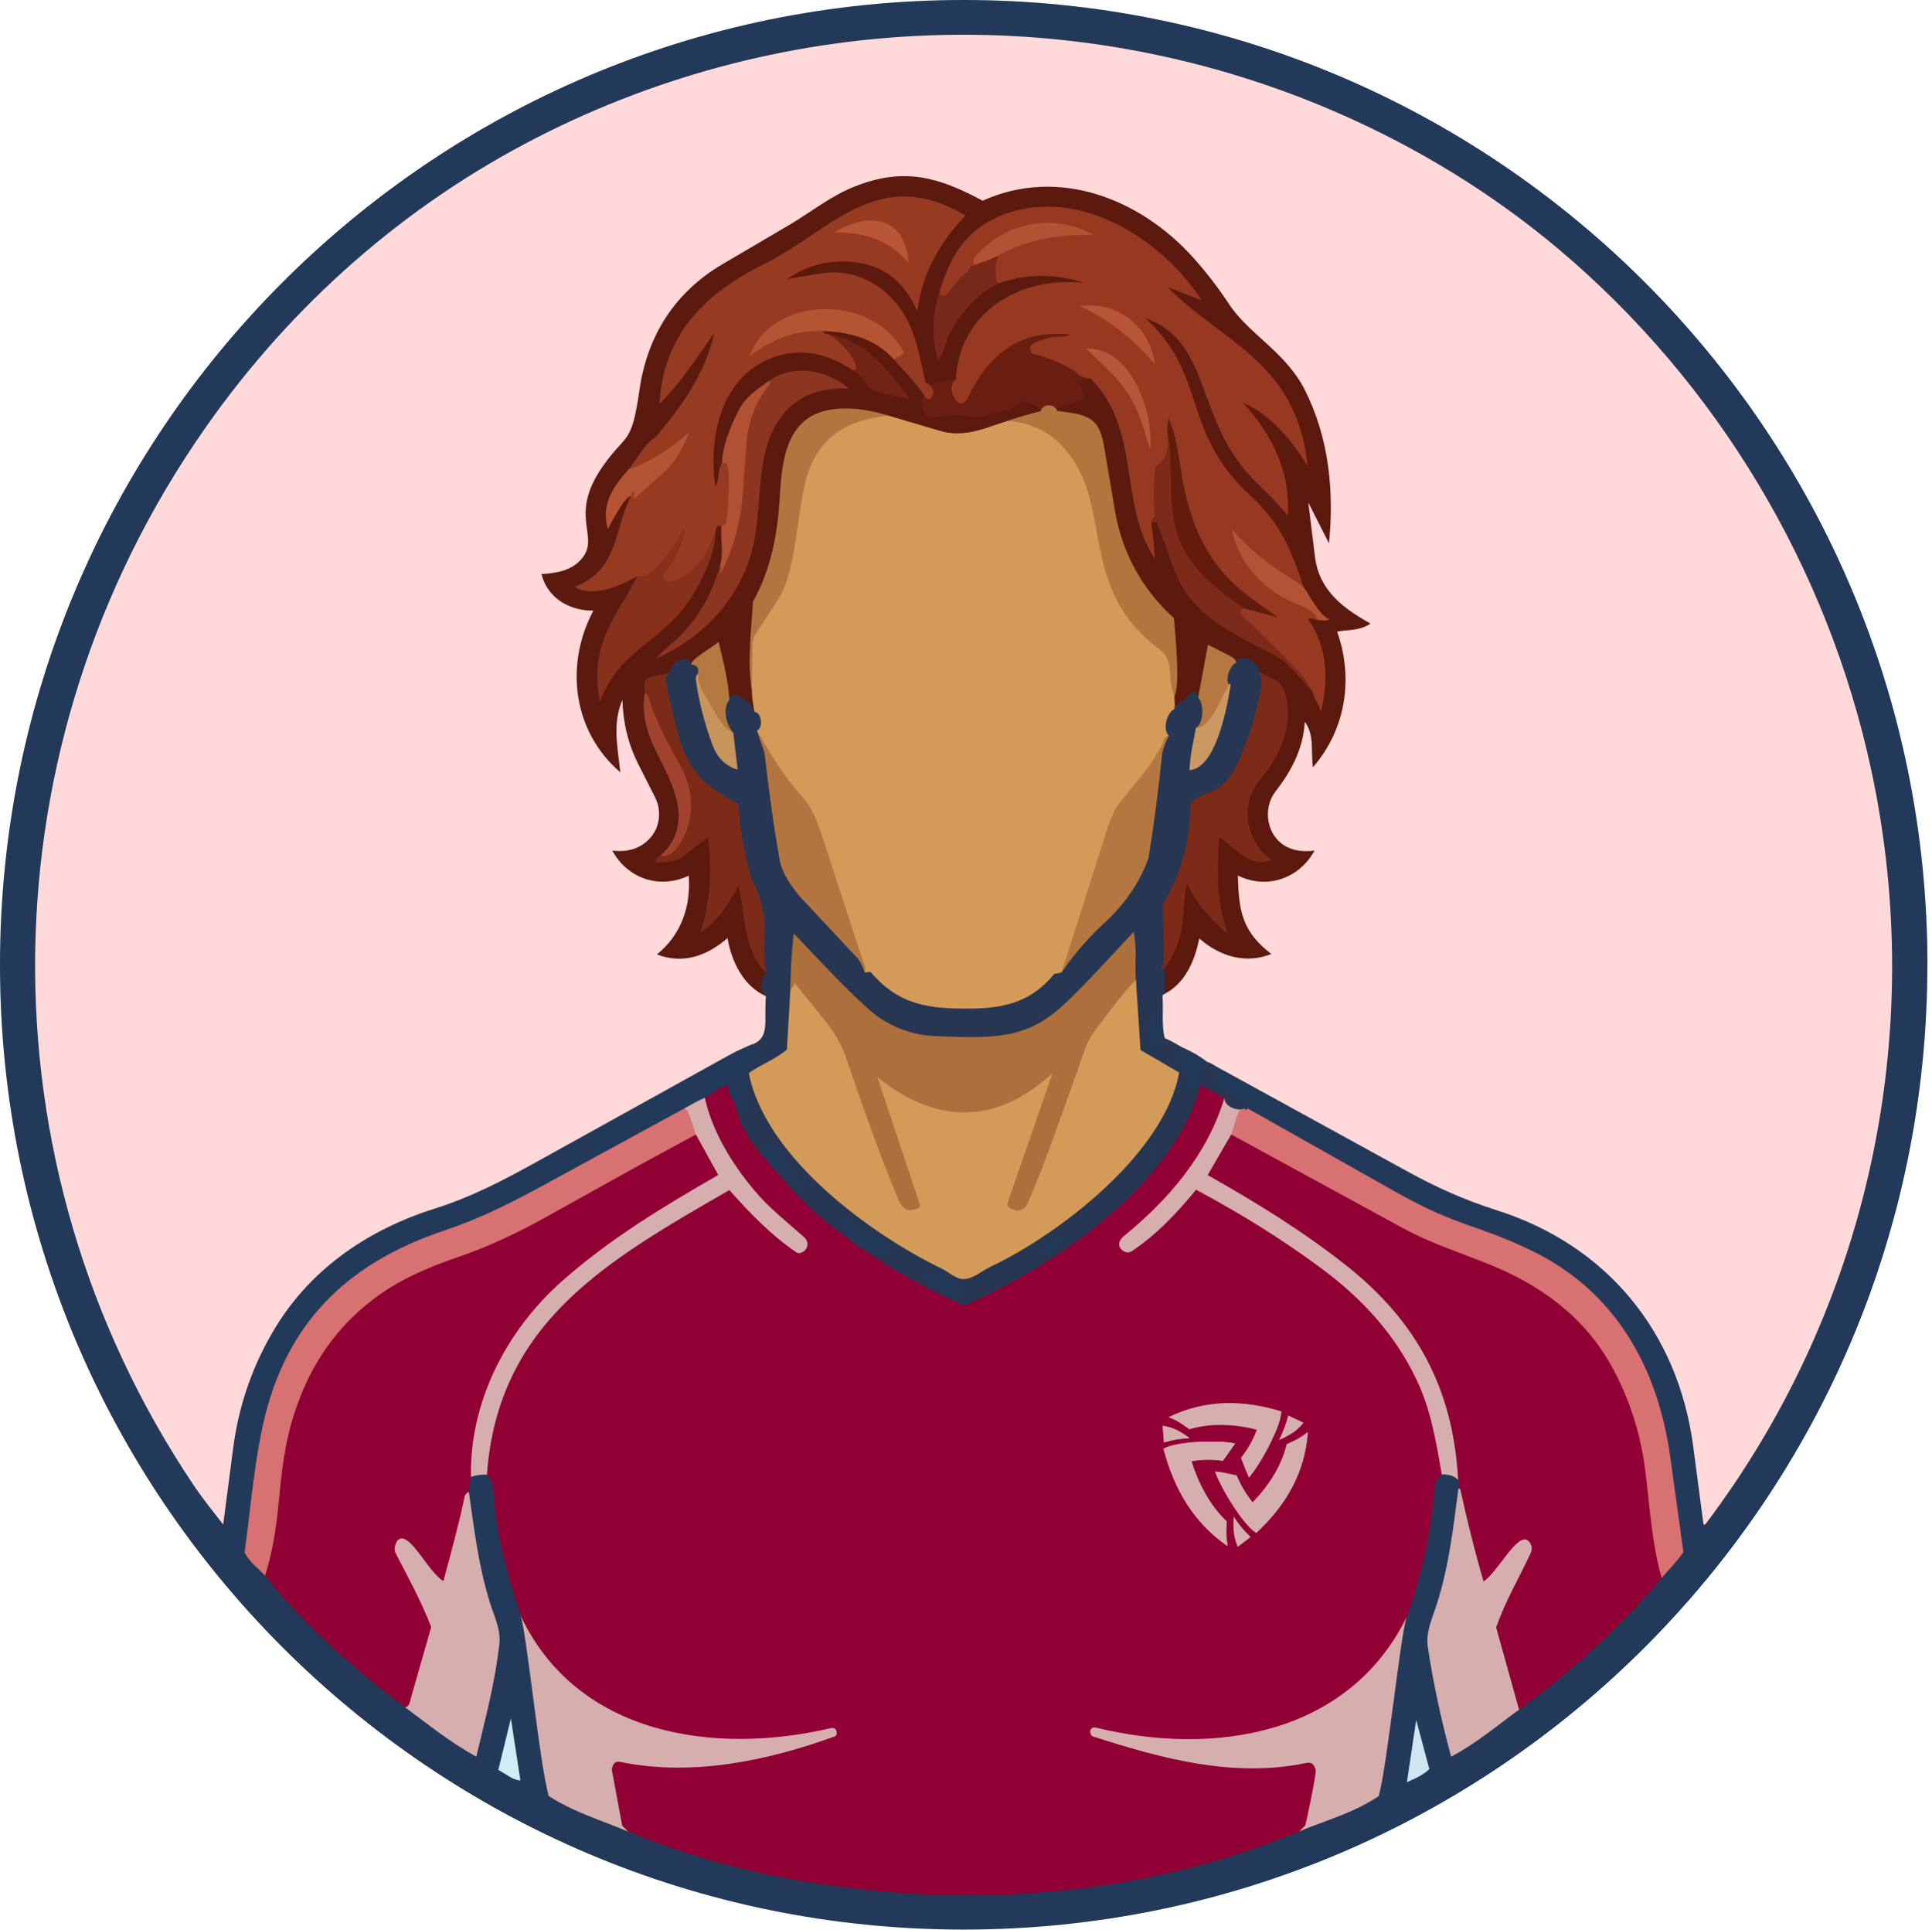
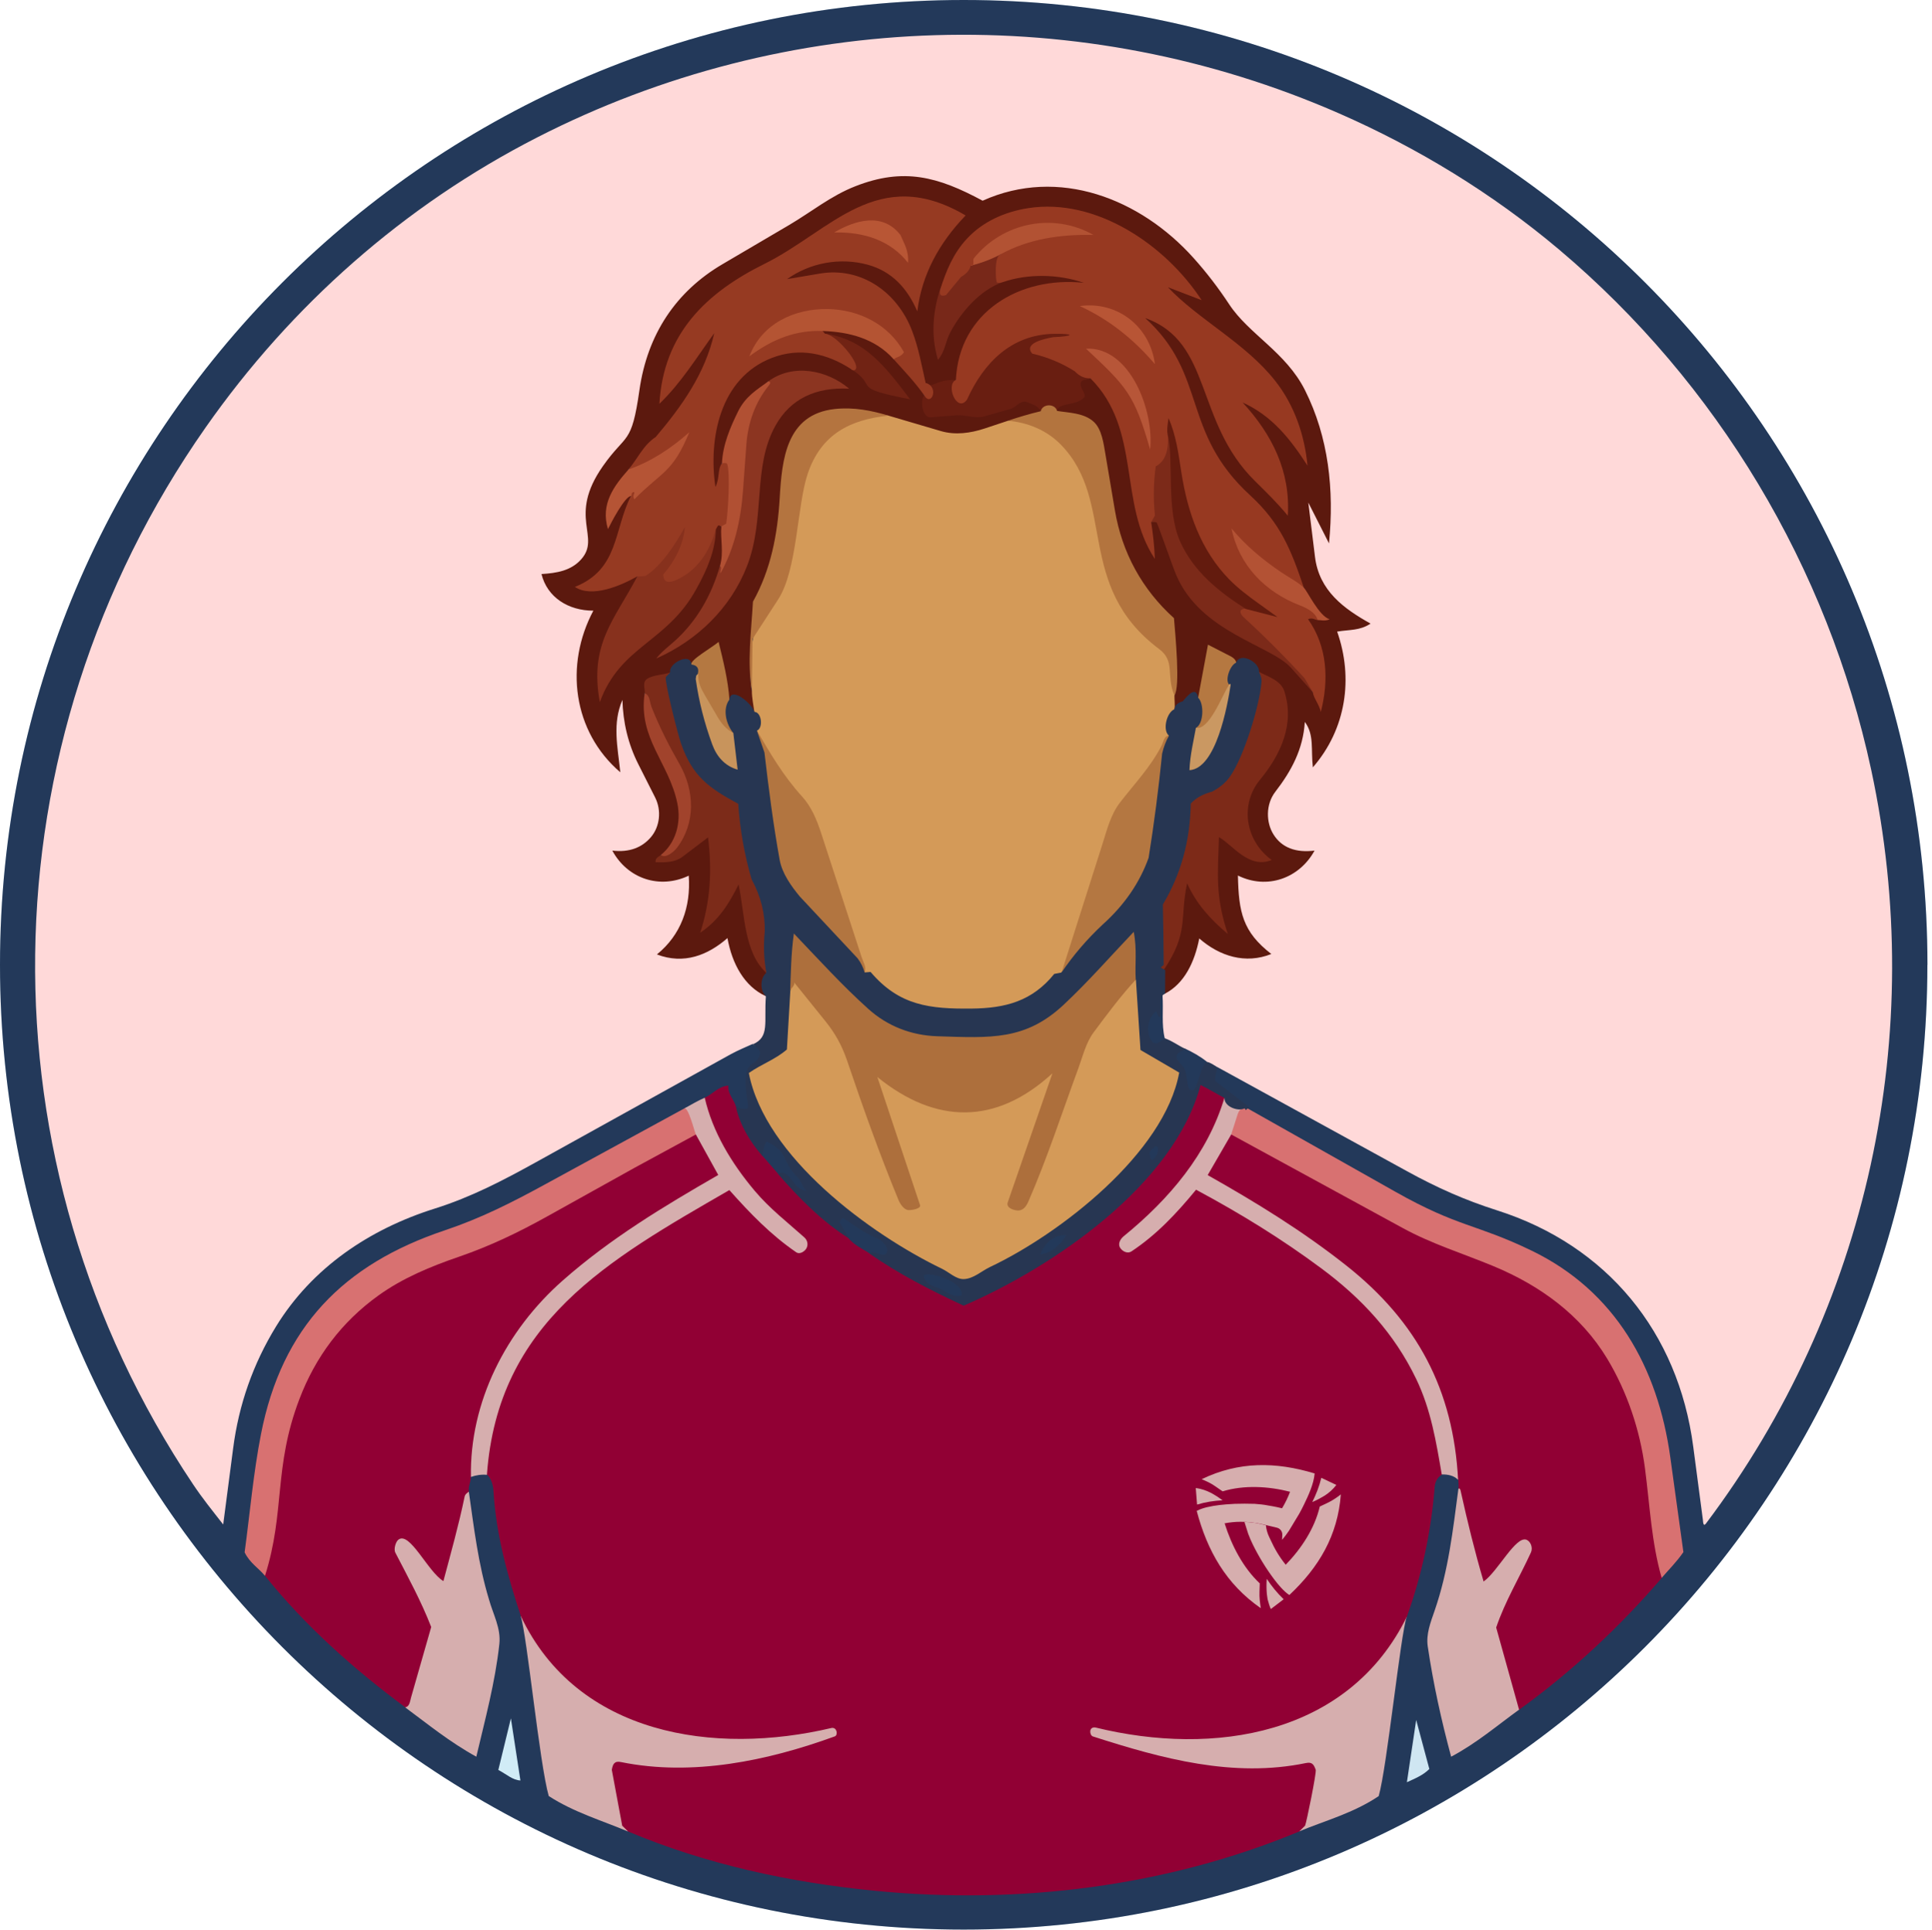
<svg xmlns="http://www.w3.org/2000/svg" id="Calque_1" data-name="Calque 1" viewBox="0 0 265.82 265.55">
  <defs>
    <style>
      .cls-1 {
        fill: #b27540;
      }

      .cls-2 {
        fill: #a1432c;
      }

      .cls-3 {
        fill: #b35234;
      }

      .cls-4 {
        fill: #b25233;
      }

      .cls-5 {
        fill: #d87171;
      }

      .cls-6 {
        fill: #b47841;
      }

      .cls-7 {
        fill: #7d2a18;
      }

      .cls-8 {
        fill: #7c2b19;
      }

      .cls-9 {
        fill: #d6aeae;
      }

      .cls-10 {
        fill: #23395a;
      }

      .cls-11 {
        fill: #973921;
      }

      .cls-12 {
        fill: #910034;
      }

      .cls-13 {
        fill: #b85535;
      }

      .cls-14 {
        fill: #b4743f;
      }

      .cls-15 {
        fill: #631b0e;
      }

      .cls-16 {
        fill: #ca9862;
      }

      .cls-17 {
        fill: #5c190e;
      }

      .cls-18 {
        fill: #ffd9d9;
      }

      .cls-19 {
        fill: #d8ecf6;
      }

      .cls-20 {
        fill: #b55435;
      }

      .cls-21 {
        fill: #712314;
      }

      .cls-22 {
        fill: #b75638;
      }

      .cls-23 {
        fill: #b57841;
      }

      .cls-24 {
        fill: #d1ecf6;
      }

      .cls-25 {
        fill: #ad6f3c;
      }

      .cls-26 {
        fill: #b3743e;
      }

      .cls-27 {
        fill: #87311d;
      }

      .cls-28 {
        fill: #b85635;
      }

      .cls-29 {
        fill: #cfe6f2;
      }

      .cls-30 {
        fill: #782819;
      }

      .cls-31 {
        fill: #d49a58;
      }

      .cls-32 {
        fill: #963a22;
      }

      .cls-33 {
        fill: #b15033;
      }

      .cls-34 {
        fill: #c8945c;
      }

      .cls-35 {
        fill: #691e11;
      }

      .cls-36 {
        fill: #7c2a19;
      }

      .cls-37 {
        fill: #273652;
      }

      .cls-38 {
        fill: #b45433;
      }

      .cls-39 {
        fill: #8c3521;
      }

      .cls-40 {
        fill: #b47741;
      }
    </style>
  </defs>
  <g>
    <path class="cls-19" d="M265.29,132.78c0,73.33-59.39,132.77-132.65,132.77S0,206.12,0,132.78,59.39,0,132.65,0s132.65,59.45,132.65,132.78Z" />
    <g>
      <path class="cls-10" d="M265.29,132.78c0,73.33-59.39,132.77-132.65,132.77S0,206.12,0,132.78,59.39,0,132.65,0s132.65,59.45,132.65,132.78Z" />
      <g>
        <path class="cls-18" d="M167.54,146.83c-.58.73-1.42.15-1.43-.71-1.1.29-2.82-.7-3.05-1.83-.92.55-2.7-.38-2.74-1.41-1.09-.27-1.26-2.42-.44-2.93l.13-2.96c-.39-.52-.16-.68.36-.25l.16-.83c2.16-1.39,3.23-3.85,3.79-6.28.26-.74.46-1.02,1.21-.81,2.39,1.76,5.1,2.99,8.11,2.24-2.39-1.51-4.72-7.91-3.79-10.38.18-.46.32-.73.86-.62,3.29,1.28,6.75.64,8.96-2.21-4.58-.15-7.11-4.61-5.05-8.63,2.18-2.88,4.06-5.94,4.37-9.63.11-.22.24-.41.42-.5,1.52-.74,2.01,3.69,1.86,4.63,3.9-4.91,3.79-11.17,2.36-16.97,1.09-.51,2.31-.84,3.65-.98-2.37-1.42-4.74-3.23-5.95-5.8-.43-.91-2.19-10.1-1.84-10.58s.79-.44,1.32-.27l1.65,3.24c.27-3.67.03-7.42-.78-11.03-1.85-8.25-5.66-12-11.64-17.35-7.36-12.06-20.33-21.93-34.77-15.76-9.22-5.74-17.73-3.28-25.88,3.06l-10.46,6.17c-7.02,4.37-9.97,11.76-10.8,19.64-.88,2.81-2.46,5.38-4.76,7.7-2.26,2.97-2.32,6.18-1.73,9.68-.21,3.35-2.95,4.8-6,5.08.3,2.31,3.26,3.72,5.55,3.82.72.22,1.18.47.9,1.22-3.27,6.56-2.69,14.53,2.45,19.95-.24-1.4-.6-7.02.32-7.85.68-.61,1.06-.92,1.46-.07.53,4.62,2.05,8.97,4.56,13.04,1.59,4.39-.94,7.56-5.27,8.22,2.47,3.23,5.92,3.05,9.48,2.25,1.19,3.75-.61,8.18-3.35,10.91,2.69.76,5.48-.35,7.56-2.08.67-.38,1-.46,1.43.18.73,2.8,1.82,5.58,4.43,7.09l.21.83.61.55c.1,1.23.04,4.36-.56,5.34-.5.82-1.07,1.42-1.82.72-.77.35-2.09.9-3.01,1.41l-26.79,14.85c-4.61,2.55-8.95,4.82-13.97,6.4-8.96,2.82-16.86,8.12-21.83,16.21-3.17,5.16-5.13,10.76-5.91,16.77l-1.37,10.49c-1.53-1.96-2.81-3.53-4.15-5.53C-3.07,160.02-2.31,102.5,28.3,58.83c11.8-16.84,27.32-30.54,45.62-39.91C108.33,1.31,148.89.09,184.32,15.61c10.85,4.75,21.12,11.02,30.25,18.71,21.82,18.4,37,43.76,42.99,71.63,7.81,36.34-.44,74.14-22.76,103.74-.16.17-.21.18-.26.13-.13-.14-.12-.46-.15-.68l-1.33-10.08c-2.07-15.7-11.84-27.65-26.97-32.48-4.46-1.42-8.3-3.13-12.41-5.39l-26.14-14.35Z" />
        <g>
          <g>
            <path class="cls-12" d="M228.73,217.16c-5.8,6.75-12.42,12.94-19.63,18.13-.24.07-.63.11-.68-.04-.45-1.34-3.23-10.74-3.09-11.31,1.55-3.74,3.16-7.41,4.85-11.01l-.3-.43c-1.67,1.51-3.21,3.22-4.63,5.13-.32.23-1,.48-1.28.37-1.14-.42-3.1-10.96-3.22-13.11.05-.4,0-.84-.02-1.24l-.74-1.36c-.9-19.74-17.23-30.7-33.13-39.5-1.08-.35-1.11-.87-.98-1.73.04-.28,2.49-4.41,2.82-4.86l.79-.08.5-.46c9.29,5.27,18.76,10.29,28.4,15.08,8.42,3,16.72,6.39,22.1,13.91,5.65,7.9,6.81,16.82,7.65,26.23l.91,4.88-.3,1.37Z" />
            <path class="cls-12" d="M95.78,156.13c.25-.06.63-.15.74,0,.47.66,3.13,5.43,2.78,5.8-.27.29-.59.54-.92.78-15.53,8.74-32.51,19.83-32.92,39.39l-.65,1.15c.01.67-.39,1.3-.28,2.03-.69,4.22-1.52,8.63-3.22,12.61-.86.11-1.57-.27-2.14-1.14l-3.13-3.91c-.83-.8-1.01-.54-1.07.51,1.89,3.38,3.55,6.87,4.99,10.47-.91,3.9-2.04,7.71-3.4,11.43l-.78-.29c-7.08-5.24-13.79-11.22-19.3-18.09l-.33-1.15c1.13-5.15,1.91-10.36,2.36-15.63,2.96-15.83,12.15-24.49,27.44-28.86l4.24-1.88c8.39-4.52,16.68-9.04,24.87-13.56l.72.34Z" />
            <path class="cls-5" d="M171.33,152.49c.1.05.26,0,.36.03l20.41,11.51c8.72,4.92,11.05,4.37,18.75,8.1,11.49,5.57,17.35,16.04,19.06,28.44l1.8,13.03c-.96,1.39-2.02,2.42-2.99,3.55-1.4-4.86-1.62-9.89-2.3-15.09s-2.43-10.49-5.2-15.08c-3.62-6-9.23-10.06-15.63-12.72-4.28-1.78-8.43-3.03-12.52-5.26l-23.6-12.87-.51-.52c.15-1.13.98-4.06,2.38-3.12Z" />
            <path class="cls-5" d="M94.17,152.56c1.16-.78,1.97,2.02,2.09,3l-.48.57-8.38,4.55-12.04,6.7c-3.99,2.22-7.83,4.07-12.15,5.56-3.95,1.36-7.78,2.94-11.13,5.35-5.08,3.65-8.66,8.45-10.87,14.25-3.6,9.43-1.93,15.48-4.74,24.33-.82-1.03-2.1-1.76-2.8-3.24.74-5.47,1.19-10.82,2.25-16.26,2.88-14.74,11.34-23.37,25.3-28.05,4.95-1.66,9.18-3.8,13.74-6.29l19.2-10.47Z" />
            <path class="cls-9" d="M178.81,252.05l1.69-8.91c-5.45,1.06-10.7,1.2-16.16.15-4.83-.93-9.46-2.09-14.04-3.68-.73-.25-.96-1.11-.89-1.57.11-.68.81-1.09,1.63-.92,17.26,3.54,31.87,1.71,41.78-13.98.24-.38.51-.59.82-.69-.87,2.44-2.72,20.74-3.87,24.73-3.47,2.34-7.37,3.37-10.96,4.86Z" />
            <path class="cls-9" d="M86.43,252.05c-3.6-1.52-7.47-2.65-10.9-4.88-1.28-4.47-2.99-22.11-3.86-24.75.68.31.95,1.02,1.43,1.7,2.05,2.96,4.26,5.78,7.16,7.98,10.28,7.82,21.84,7.35,33.96,5.07.75-.14,1.39.31,1.55.92.13.46-.08,1.29-.79,1.53-9.97,3.29-19.53,5.74-30.24,3.37l1.69,9.06Z" />
            <path class="cls-9" d="M55.78,234.96c.6-.09.64-.8.81-1.4l2.76-9.65c-1.38-3.55-3.16-6.81-4.93-10.22-.27-.52.06-1.49.37-1.76,1.56-1.36,4.11,4.42,6.24,5.66,1.04-3.91,2.1-7.67,2.92-11.62.08-.37.42-.56.58-.68.71,4.95,1.28,9.92,2.78,14.85.56,2.02,1.66,3.94,1.42,6.12-.58,5.31-1.97,10.4-3.17,15.5-3.73-2.06-6.69-4.5-9.79-6.79Z" />
            <path class="cls-9" d="M209.1,235.28c-3,2.16-5.82,4.6-9.36,6.48-1.36-5.05-2.46-10.05-3.22-15.18-.25-1.71.4-3.33.94-4.9,1.92-5.53,2.53-11.15,3.28-16.79.2-.14.27.09.32.33.93,4.2,1.91,8.22,3.15,12.43,1.98-1.4,4.44-6.36,5.92-5.74.55.23.9,1.08.59,1.75-1.6,3.49-3.54,6.67-4.78,10.32l3.15,11.3Z" />
            <path class="cls-24" d="M71.64,245.03c-1.09-.05-1.89-.84-3.05-1.45l1.73-7.1,1.31,8.54Z" />
            <path class="cls-29" d="M196.74,243.45c-.87.86-1.9,1.28-3.09,1.82l1.28-8.57,1.81,6.75Z" />
            <g>
              <path class="cls-12" d="M101.28,152.27l.79.51,1,2.48c.96,1.21,1.56,2.47,1.82,3.75.83-.62,2.77,1.73,2.22,2.55l.65.18c3.05,2.83,6.06,5.71,9.03,8.63.24.4.44.42.83-.02.17-.01,2.74,1.71,2.11,2.18l2.26.73c3.47,2.11,7.03,4.05,10.69,5.81,9.13-4.39,18.12-9.82,24.88-17.53,3.36-3.84,5.56-7.9,7.53-12.52,1.23-.12,3.2.78,3.46,2.07.1.23.19.47.23.71.59,3.35-7.54,13.66-10.46,16.03-3.28,2.36-4.27,3.66-2.96,3.89,3.35-2.51,6.43-5.35,9.24-8.52,16.95,8.64,31.88,18.57,34.33,38.55l-.45,1.18c-.53.32-.94.89-1,1.66-.5,6.27-1.78,12.18-3.82,17.87-8.03,16.38-26.58,19.28-42.88,15.28-.96-.14-.82,1.08-.35,1.23,9.54,3.07,19.33,5.73,29.33,3.66.87-.18,1.08.23,1.34.92.14.37-1.29,7.34-1.46,7.69l-.81.81c-18.22,7.58-38.6,10.11-58.42,8.16-11.83-1.16-23.28-3.67-33.96-8.16l-.81-.8-1.43-7.68c.13-.81.38-1.27,1.28-1.07,9.81,1.99,20.16-.17,29.42-3.54.45-.16.32-1.26-.43-1.16-16.17,3.82-35.02,1-42.79-15.38-1.83-5.56-3.4-11.15-3.77-17.23-.05-.88-.32-1.71-.86-2.23-.15-.23-.28-.46-.38-.72-.09-.24-.16-.47-.15-.69,1.14-19.2,18.54-30.41,33.98-38.31,2.28,2.28,4.62,4.51,7,6.69,2.24,2.1,3.2,2.4,2.88.92-5.66-4.63-12.07-11.25-13.74-18.62-.04-.17.01-.36.07-.56.07-.21.18-.42.29-.61,1.07-.46,1.82-1.55,3.24-1.66-.11,1.15.86,2.06,1.03,2.86Z" />
              <g>
                <path class="cls-9" d="M67.03,202.97c-.75-.08-1.5.04-2.21.29-.19-10.29,4.81-20.15,12.65-27.05,6.54-5.76,13.8-10.14,21.39-14.51l-3.08-5.57c-.18-.32-1.04-3.92-1.61-3.57.93-.51,1.83-1.06,2.83-1.49,1.08,4.7,3.67,9,6.87,12.8,2.06,2.45,4.48,4.31,6.84,6.42.48.43.55,1.07.27,1.54-.2.34-.86.87-1.4.5-3.5-2.4-6.34-5.35-9.19-8.55-16.72,9.65-31.86,18.13-33.37,39.18Z" />
                <path class="cls-9" d="M171.33,152.49c-.56,0-.83.38-1,.93l-.87,2.72-3.23,5.58c6.68,3.77,13.05,7.68,19.05,12.42,9.83,7.76,14.77,17.17,15.42,29.52-.58-.6-1.43-.77-2.25-.74-.77-4.48-1.48-8.91-3.52-13.15-3.01-6.25-7.47-11.06-13.01-15.18-5.5-4.09-11.19-7.59-17.29-10.86-2.69,3.27-5.44,6.2-8.88,8.48-.61.4-1.34-.05-1.61-.56-.24-.45-.02-1.06.52-1.51,6.3-5.14,11.55-11.32,13.88-19.07l2.79,1.42Z" />
              </g>
            </g>
          </g>
          <g>
            <path class="cls-17" d="M160.38,136.74c-.38-.09-.65-.44-.64-.97l.02-2.64c.69-.6.29-.14.31-.17,1.62-3.81,2.45-6.5,2.56-10.72.28-.83.75-1.29,1.45-.69.99,1.76,2.06,3.55,3.65,4.82-.44-2.37-1.35-8.86-.53-10.92.31-.78.66-.75,1.44-.48,1.47,1.54,3.12,2.54,4.93,3.01-3.96-4.17-2.83-9.14.83-13.06,2.14-3.51,4.24-9.88-.86-11.64l-.24-.84c-1.02-.55-1.81-1.68-3.14-1.27-1.07-.21-2.15-.68-3.25-1.4-.55,1.86-.97,3.82-1.27,5.88l-.72.34c-1.46-.69-.41,1.1-3.26,1.59-.87-.4-.92-1.51,0-1.87l-.6-10.34c-4.15-3.56-6.89-8.58-8.02-13.91-.61-3.96-1.34-7.88-2.18-11.76-.93-1.69-2.63-2.51-5.08-2.45l-.28-.7c-.67-.29-.62-.65-.04-1.06l3.1-1.06c-.83-1.61-.52-3.39,1.52-2.36.37-.06.72,0,1.05.17,1.67.85,3.84,6.76,4.18,8.77.54,4.35,1.45,8.58,2.73,12.71-.17-.71-.16-1.31.39-1.84.31-1.07.82-.72,1.43-.02,1.03,3.3,2.36,6.46,4,9.5l1.33,1.59c3.42,2.87,7.2,5.27,11.36,7.21,1.7,1.17,3.2,3.29,4.13,5.11l.87.57c.6-3.48.07-7.06-1.88-10.04-.24-1.45.9-1.47,1.69-.46.22-.71-.14-1.38-1.08-2-.85-.93-1.13-1.75-.85-2.48-1.19-1.61-2.12-3.41-2.78-5.41-1.82-3.46-4.27-6.51-7.35-9.17-3.03-3.94-5.17-8.38-6.43-13.33-1.11-3.28-3.02-6.13-5.47-8.59-.31-.6-.12-.74.47-.88,2.66-.63,6.17,4.76,7.18,6.87,2.53,7.31,5.34,13.78,11.5,18.88,0-5.1-2.64-9.43-5.77-13.27-.29-.66-.09-.8.58-.84,2.05-.12,6.21,4.43,7.43,6.18-.92-5.56-4.58-10.14-8.99-13.48-3.23-2.33-6.31-4.83-9.24-7.5-.06-1.36.91-1.5,2.91-.41-8.21-11.66-27.74-16.72-33.64-.36l-.44.21.41.87c-.65,2.28-.95,4.73-.45,7.07.16-2.5,5.75-9.36,7.82-9.24.32.02.6.15.83.37l.6-.86c2.03-.75,9.09-1,10.48.41.65.65.11.93-.77,1.13-7.67-.62-15.37,3.89-16.09,12.05l-.7.75c-.21.55-.73.81-1.57.76-1.4.75-2.25.63-2.53-.35l-.83-.76c-1.16-10.13-7.58-16.2-17.71-13.01-2.16-1.28,1.67-2.63,3.17-3.07,5.31-1.57,10.99-.04,13.92,4.82.87-4.15,3.14-7.75,5.83-10.96-5.47-3.12-10.24-2.47-15.51.43-4.54,3.06-9.22,5.89-14.06,8.49-2.8,1.72-5.41,3.84-7.33,6.54-.91,1.28-3.94,7.32-3.32,8.43.22.4,5.09-6.62,5.55-7.29.8-.84,1.3-1.24,1.52-.11.36,1.87-2.51,6.88-3.64,8.65-2.28,3.57-5.4,7.06-8.55,9.73l.19.77c-1.29,1.51-2.66,3.27-2.62,5.33.29-.56,1.77-2.89,2.08-2.82.28.06.52.12.7.38l.35.75c-.92,3.68-2.35,7.02-4.28,10.01-2.56,1.89-2.58,2.21.52,1.42,1.28-.33,2.5-.9,3.66-1.51l.62.39.23.94c-2.41,3.44-4.07,7.1-4.99,10.99l-.07,3.04c2.27-3.39,5.14-6.31,8.63-8.77,3.76-3.34,5.43-8.03,7-12.67-.99-.88.63-1.73.76-.39.81.27.82,2.42.71,3.22-.1.73-.29,1.88-.9,2.21l.34,1.1c-.73,3.01-2.86,6.15-4.87,8.46,7.55-5.17,9.34-13.39,9.55-21.97.95-6.66,3.23-11.75,10.56-12.71-2.51-1.33-5.6-1.61-8.09-.08l-.84-.22c-2.8,3.02-5.19,6.17-5.69,10.61l-.7.67-.24,3.12c-.81.69-1.01.42-1.37-.45-1.22-2.96.78-10.6,2.6-13.26,2.81-4.1,7.62-6.11,12.49-4.98,1.63.38,3.46.99,4.25,2.56.61-.41,1.26-.17,1.95.71.92,1.89,2.66,2.19,4.6,2.42-2.57-3.83-5.91-6.14-10.07-7.95-.33.06-.44-.06-.32-.38,1.22-1.16,4.41-.15,5.96.49,1.42.59,4,1.77,3.81,3.4,1.87.49,4.07,3.03,4.2,4.96.38.32.53.86.42,1.63l.4.76,3.97-.3c2.8.59,5.84-.09,8.2-1.65,1.26-.38,3.72.28,3.06,1.76-1.1,1.08-2.61,1.52-4.53,1.31.12.24.18.61,0,.68-6.14,2.48-10.26,1.64-16.18-.64l-.26-.75-5.85-.34c-5.19.06-7.16,2.53-8.04,7.34-.22,5.29-1.08,10.45-2.58,15.46-1.17,2-1.75,4.11-1.75,6.34-.79,2.89-.98,5.91-.58,9.04.91.41,1.21,2.36.34,2.92-.36-.6-1.21-.62-1.79-1.09-.55-.45-1.05-1.18-1.64-.59l-.74-.98c-.2-2.05-.63-3.98-1.27-5.78-1.06.93-2.13,1.57-3.23,1.93-1.12-.67-1.94.68-2.91,1.08l-.12.72c-2.14.08-3.05.66-2.75,1.73l-.64.43c.52,4.48,2.3,8.21,4.29,12.22,1.29,3.53,1.99,8.22-2.06,10.03.26.8,1.08.75,2.44-.17l3.3-2.51,1.02-.05c1.24,3.63.59,7.89-.16,11.64,1.39-1.47,2.56-3.11,3.49-4.94.65-.49.94-.17,1.34.51l1.23,7.09c.65,1.56,1.26,3.1,1.84,4.64.13,1.08.02,2.13-.07,3.2-2.89-1.34-4.59-4.4-5.23-7.97-2.7,2.36-6,3.67-9.71,2.25,3.3-2.68,4.69-6.52,4.38-10.84-3.97,1.89-8.41.45-10.52-3.45,2.35.28,4.1-.42,5.32-1.86s1.49-3.66.56-5.48l-2.3-4.55c-1.43-2.83-2.1-5.78-2.19-8.85-1.4,3.26-.67,6.37-.29,9.96-6.55-5.6-7.68-14.79-3.71-22.24-3.44,0-6.35-1.83-7.14-5.04,2.12-.13,4.06-.46,5.45-2.01,2.82-3.14-1.93-5.81,3.01-12.85,3.23-4.6,3.93-2.78,5.02-10.44s5.01-13.57,11.43-17.34l9.17-5.39c3.09-1.82,5.78-4.04,9.15-5.35,6.63-2.59,11.32-1.32,17.49,2,10.47-4.71,21.72-.28,29.04,7.89,1.82,2.03,3.41,4.11,4.9,6.37,2.72,4.13,7.81,6.58,10.44,11.83,3.24,6.47,4.03,13.68,3.3,21.07l-2.85-5.62.92,7.47c.57,4.68,3.99,7.15,7.65,9.19-1.5.99-2.85.81-4.6,1.1,2.26,6.4,1.24,13.41-3.34,18.68-.29-2.42.22-4.48-1.11-6.25-.23,3.77-1.86,6.76-4.05,9.6-1.35,1.74-1.3,4.24-.26,5.89,1.14,1.83,3.09,2.54,5.65,2.22-2.07,3.79-6.51,5.43-10.55,3.43.11,5.03.64,7.74,4.6,10.8-3.55,1.42-7.11.32-9.92-2.14-.64,3.26-2.05,6.21-4.71,7.59Z" />
            <path class="cls-7" d="M159.75,133.14c.02-3.02-.67-5.49-.28-8.9,2.78-3.62,3.28-8.75,3.66-13.14.29-3.33,4.44-.72,6.97-7.03,1.52-3.79,2.29-7.73,3.19-11.61,1.12.61,2.99,1.16,3.47,2.61,1.52,4.6-.54,8.86-3.33,12.24s-2.04,8.4,1.61,11.04c-3.16,1.3-5.41-2.13-7.26-3.14-.17,5.21-.5,8.13,1.22,13.32-2.38-1.99-4.33-4.14-5.6-6.97-1.05,4.85.28,6.7-3.19,11.89-.14-.05-.3-.23-.47-.31Z" />
            <path class="cls-8" d="M92.24,92.53c0,1.58.48,3.14.9,4.8l1.11,4.47c1.75,7.02,8,7.26,7.96,8.76s.54,2.87.57,4.23c.09,3.68,1.48,6.62,2.82,9.88.6,1.46.09,11.06-.13,9.2-3.09-2.8-2.96-8.21-3.81-12.15-1.35,2.72-2.75,4.94-5.28,6.64,1.41-4.36,1.64-8.54,1.08-13.12l-3.55,2.69c-.97.74-2.28.77-3.67.73-.09-.59.43-.75.73-.99,3.77-1.59,4.19-7.62,2.58-11.03-2.26-3.58-3.87-7.32-4.81-11.22.08-.57-.39-1.54.34-2,.96-.6,2.23-.51,3.16-.88Z" />
            <path class="cls-35" d="M150.09,52.07c-.32.18-1.23.11-1.33.61-.14.72.57,1.23.55,1.89-.95,1.37-3.73.76-3.81,1.98-.6-.1-1.66-.09-2.25.05-.34-.75-1.21-.99-1.85-1.24-.96-.38-1.47.67-2.29.91l-3.74,1.06c-1.07.3-2.54-.27-3.72-.18l-3.57.28c-1.1.08-1.47-2.27-.88-3.02.13.08.46.18.54-.07.21-.66-.18-1.14-.29-1.62,1,.83,1.23-.53,4.1-.42-.04.91.27,1.95.64,3,1.47-2.59,2.6-5.18,4.91-7.04,4.19-3.37,10.07-4.1,14.3-.83-3.3-.88-6.57-.79-9.49.68,3.33.62,6.03,1.84,8.17,3.98Z" />
            <path class="cls-27" d="M98.53,72.84c-.05,2.86-1.17,5.49-2.63,8.12-4.08,7.53-10.48,7.82-13.34,15.67-1.47-8.02,1.97-11.25,5.17-17.32,3.45-2.55,6.05-6.07,7.28-10.44.19,4.01-.21,7.35-3.41,10.72,4.48-.96,6.02-6.05,6.94-6.76Z" />
            <path class="cls-39" d="M99.1,77.89c.33-.11.45-.04.32.24l1.76-7.01c.39-4.41.87-8.8,1.44-13.16.58-2.13,1.62-3.95,3.13-5.48,3.42-2.5,8.07-1.57,11.13,1.01-4.61-.24-8.08,1.4-10.13,5.06-3.23,5.76-1.35,12.76-3.94,19.38-2.24,5.74-6.83,10.2-12.48,12.69.74-.96,1.65-1.6,2.53-2.4,3.12-2.81,5.09-6.38,6.23-10.32Z" />
            <path class="cls-36" d="M171.43,83.77c-.31.29.01.56.31.85l6.07,5.85c1.44,1.39,2.63,2.94,2.89,4.79l-2.99-3.35c-2.78-3.12-12.46-4.85-15.83-12.82-.54-1.28-2.56-7.16-2.69-7.2-.24-.08-.5-.04-.73-.03-.4-2.54-.42-5.41.16-8.04,1.96-.69.76-1.8,2.12-4.03.5.09.74.56.73,1.4l.28,2.39c-.62,8.3,1.84,14.89,9.35,19.19l.33.98Z" />
            <path class="cls-33" d="M99.1,77.89c.55-1.89.03-3.79.19-5.44.11-1.55.68-7.96.08-8.7.13-2.62,1.16-4.96,2.2-7.09s2.63-3.04,4.19-4.18c.32.06.31.28.08.55-1.9,2.31-2.89,5.15-3.11,8.16l-.47,6.41c-.3,4.05-1.2,7.9-3.09,11.3-.09-.44.27-.73-.07-1Z" />
            <path class="cls-30" d="M137.72,35l.03,3.48c0,.25.06.43.28.34-3.12,1.08-5.69,4.07-7.18,6.82-.76,1.4-.73,2.69-1.75,3.88-1.03-3.49-.65-6.8.32-9.77.09.16.17.45.2.53,1.35-1.31,2.17-3.32,3.97-3.72.95-.9,2.81-2.16,4.13-1.56Z" />
            <path class="cls-2" d="M90.96,117.66c2.02-1.63,2.84-4.37,2.27-7.12-1.15-5.57-5.41-8.93-4.5-15.13.75.25.67,1.18.96,1.92,1.09,2.75,2.38,5.27,3.84,7.83,2.08,3.65,2.25,8.06-.34,11.5-.48.64-1.65,1.53-2.22,1Z" />
            <path class="cls-21" d="M117.09,50.74c.31.1.46-.17.09-.31-.88-1.83-2.24-3.23-3.61-4.5,5.5.75,8.37,4.64,11.7,9.02-8.54-1.66-4.12-1.61-8.18-4.21Z" />
            <g>
              <path class="cls-11" d="M179.44,80.85l-.79.17c-2.63-1.7-5.27-3.47-7.61-5.62,1.75,3.98,5.32,6.31,9.22,7.82,1.03.76,1.4,1.46,1.12,2.11-.38,0-.71-.38-1.34-.12,2.68,3.76,2.89,8.4,1.76,12.77-.24-1.09-.98-1.87-1.1-2.72l-1.13-1.92c-2.7-2.95-5.54-5.79-8.5-8.5-.52-.59-.43-1.03.36-1.09.25-.6.58-.59,1.1-.38-8.33-5.44-10.34-14.64-11.42-23.86l-.38.28c.18,2.25-.37,3.72-1.65,4.39-.31,2.25-.35,4.5-.11,6.75l-.52.93c.25,1.6.44,3.23.51,5.06-5.1-7.71-1.79-17.77-8.87-24.86-.8.03-1.52-.29-2.15-.96-1.8-1.14-3.76-1.95-5.87-2.44-1.18-1.41,1.53-2.01,2.89-2.26,2.9-.12,3.06-.51.13-.46-5.88.09-9.69,3.97-11.99,9.06-1.39,1.91-2.99-2.05-1.53-2.71.43-9.35,8.79-14.31,17.61-13.37-3.51-1.21-7.71-1.28-11.13-.1-.26.07-.54.15-.81.07-.2-.06-.43-3.78.5-3.89.12-.38.25-.8.57-1.02,1.27-.87,4.02-1.49,5.6-1.8,1.15-.23,2.32-.34,3.49-.42-.58-.16-1.18-.28-1.78-.35-5.27-.58-7.81,1.5-10.99,4.56-.28.27-.61.57-1.03.59-.11.58-.55,1.1-1.32,1.55l-2.07,2.5c-.73.25-.98-.03-.77-.86.8-2.45,1.72-4.84,3.69-6.94,2.18-2.33,5.18-3.67,8.42-4.17,9.27-1.43,18.85,5.01,23.85,12.67l-4.64-1.78c4.18,4.44,10.67,7.67,14.77,12.89,2.68,3.4,4.05,7.53,4.44,11.66-2.37-3.68-4.89-6.86-8.93-8.69,4.06,4.41,6.6,9.49,6.22,15.58-1.54-1.86-2.96-3.23-4.51-4.76-8.35-8.22-5.82-19.14-15.12-22.44,8.65,7.83,4.87,15.61,14.45,24.4,4.23,3.88,5.65,7.58,7.38,12.69Z" />
              <g>
                <path class="cls-3" d="M179.44,80.85c.54.51,2.09,3.92,3.58,4.38-.71.3-1.17.09-1.64.1-.31-1.03-1.4-1.61-2.49-2.03-4.73-1.83-8.36-5.49-9.38-10.58,1.98,2.38,4.23,4.26,6.82,6.02,1.07.73,2.25,1.31,3.12,2.12Z" />
                <path class="cls-15" d="M171.43,83.77c-3.65-2.32-7.13-5.1-8.99-9.24-1.97-4.39-.84-11.34-1.71-14.72-.15-.59-.01-1.45.11-2.27,1.03,2.33,1.36,4.82,1.77,7.48.86,5.51,2.67,10.71,6.6,14.73,1.18,1.2,2.54,2.23,3.89,3.2l2.75,1.98-4.43-1.14Z" />
                <path class="cls-4" d="M137.72,35c-1.26.69-2.87,1.28-4.13,1.56.66.13.25-.76.44-1,3.95-4.91,10.89-6.38,16.48-3.23-4.71-.09-8.96.58-12.78,2.66Z" />
                <path class="cls-22" d="M149.48,47.98c6.1-.28,9.39,8.59,8.83,13.88-2.19-7.61-3.19-8.59-8.83-13.88Z" />
                <path class="cls-13" d="M158.97,50.11c-2.92-3.4-6.21-6.08-10.34-7.99,5.11-.71,9.65,2.75,10.34,7.99Z" />
              </g>
            </g>
            <g>
              <path class="cls-32" d="M127.46,52.71c1.86.58.7,3.35-.25,1.69-1.24-1.77-2.75-3.35-4.2-4.96-.24-.65.07-.84.6-1.03-3.76-6.26-13.92-7.16-18.49-1.43,1.86-.97,5.22-2.41,7.3-2.08l.82.65c.1.13.2.27.32.38,1.43.04,4.72,3.91,4.25,4.82-.16.31-.48.26-.73,0-3.23-2.07-6.95-3-10.85-1.49-7.17,2.78-8.73,11.13-7.76,17.75.62-1.19.26-2.36.89-3.25.26-.05.68-.08.73.08.45,1.26.11,6.72-.14,8.23l-.68.39c-.17-.07-.3-.22-.4-.14-.17.12-.25.46-.36.54-.68,2.55-2.11,5.05-4.45,6.44-1.05.63-2.74,1.48-2.77-.23,1.61-1.9,2.75-4.04,2.98-6.54-1.23,2.24-3.24,5.39-5.44,6.74l-1.13.06c-2.18,1.24-6.23,3.01-8.57,1.44,6.08-2.43,5.32-7.79,7.7-12.49-.97-.7-.12-1.26.99-.97.23-.06,3.11-2.71,3.52-3.16,2.8-3.07,1.75-2.39-1.44-.33-1.19.89-2.33,1.16-3.42.81,1.23-1.39,2-3.33,3.78-4.5,3.57-4.21,6.79-8.71,8.05-14.28-2.47,3.41-4.55,6.83-7.55,9.72.56-9.64,6.4-15.26,14.45-19.25,9.16-4.54,15.58-13.8,27.7-6.67-3.66,3.81-6.03,8.14-6.65,13.2-1.41-3.26-3.54-5.51-6.82-6.42-3.81-1.04-7.95-.27-11.1,1.98l4.5-.76c5.67-.96,10.67,2.53,12.71,7.9.91,2.39,1.32,4.81,1.87,7.2Z" />
              <path class="cls-38" d="M123.01,49.44c-2.59-2.88-6.16-3.76-9.76-3.89s-6.78,1.01-10.11,3.49c1.75-4.57,6.26-6.57,10.76-6.51,4.33.06,8.43,2.13,10.52,5.94-.42.68-1.03.64-1.41.97Z" />
              <path class="cls-20" d="M86.85,68.26c-.85.04-2.75,3.7-3.17,4.56-1.06-3.49.86-5.98,2.83-8.21,3.09-1.09,5.77-2.83,8.37-5.13-2.31,5.64-3.79,5.39-7.57,9.24-.27-.48,0-.67,0-.92,0-.19-.34-.02-.36.13-.01.09-.05.25-.09.33Z" />
              <path class="cls-28" d="M124.98,36.16c-2.39-3.05-6.01-4.26-10.16-4.17,2.91-1.71,6.68-2.8,9.12.35.51,1.2,1.18,2.21,1.04,3.82Z" />
            </g>
            <g>
              <path class="cls-31" d="M122.29,57.2l7.2,2.12c2.01.59,4.09.29,6.04-.35l3.19-1.06c6.2-1.02,10.12,4.72,11.76,10.01l1.91,9.03c1.06,5.05,3.85,9.3,8.06,12.3l.78,1.07c.33,1.79.48,3.59.43,5.4-.02.51.09,1.37,0,1.87-.21,1.19-.62,2.44-.76,3.65-.65,2.01-1.63,3.84-2.93,5.5-1.65,1.83-3.09,3.78-4.32,5.85l-6.19,19.14-1.35,2.1c-5.15,6.39-10.15,5.81-18.21,5.34-3.49-.2-6.73-3.05-8.9-5.34l-1.07-2.04-6.28-18.97-1.01-1.86c-2.99-3.06-5.14-6.53-6.46-10.42l-.35-2.58c-.13-.97-.35-1.93-.34-2.92-.58-5.22-.16-9.24,3.36-13.38,1.63-4.75,2.71-9.72,3.23-14.89,1.52-6.05,5.62-10.44,12.21-9.57Z" />
              <path class="cls-40" d="M160.9,101.24l-1.68,14.31c-.29,2.46-.96,4.93-2.55,6.91-3.28,4.09-6.75,7.94-10.55,11.37l5.63-17.69c.63-1.99,1.13-4.03,2.4-5.68,1.99-2.59,4.21-4.88,5.72-7.82.3-.58.36-1.38,1.03-1.41Z" />
              <path class="cls-1" d="M119.01,133.83l-8.13-8.62c-1.9-2.01-3.72-4.2-4.25-7.04-1.11-5.93-1.66-11.8-2.45-17.63,1.83,3.13,3.64,6.24,6.18,9.03,1.35,1.48,2.06,3.24,2.67,5.1l5.55,17c.26.79.71,1.43.43,2.15Z" />
              <path class="cls-23" d="M170.16,91.18c.05,1.1-.63,2.14-.79,3.14-.18,1-3.13,7.83-4.51,6.29-.11-.13-.19-.28-.26-.45.24-1.35.07-2.83.32-4.17l1.35-7.27,2.59,1.33c.59.3,1.17.53,1.3,1.12Z" />
              <path class="cls-6" d="M100.4,96.28c.11,1.55.37,3.06.55,4.61-1.5.85-3.27-2.63-3.91-3.93-.53-1.08-.91-2.42-1.08-3.61l-.19.11c-.09-.65-.47-1.36-.61-2.01-.21-.62,2.82-2.32,3.75-3.11.67,2.72,1.31,5.32,1.49,7.94Z" />
              <g>
                <path class="cls-37" d="M95.15,91.45c1.02.12,1.22.79.61,2.01.98,2.66,1.86,5.37,2.64,8.1.42,1.37,1.09,2.63,2.34,3.34l-.39-3.49.59-.52c-1.02-1.25-1.51-3.3-.55-4.61.22-1.92,3.17.6,3.44,1.69,1,0,1.26,2.23.35,2.58l1.04,3.01c.58,4.95,1.21,9.9,2.1,14.8.34,1.85,1.58,3.58,2.76,5.01l7.96,8.51c.46.61.78,1.26.97,1.95l.82-.07c3.95,4.65,8.14,5.1,13.93,5.04,4.61-.05,8.31-1,11.35-4.77l1-.19c1.61-2.37,3.49-4.57,5.65-6.59,3-2.69,5.11-5.76,6.34-9.2.76-4.76,1.38-9.54,1.86-14.34.21-.91.52-1.73.94-2.46-.92-.76-.32-3.22.76-3.65.04-.53.43-.89,1.15-1.09.68-.84,1.82-2.15,2.1-.5.85.78.79,3.63-.32,4.17l.49.86c-1.11,4.48-.73,5.15,1.14,2.01,1.07-2.92,2.12-5.82,3.14-8.71-.92-.4-.09-2.83.79-3.14.52-1.56,3.31-.03,3.14,1.27.21.43.39.89.35,1.37-.26,3.27-2.43,10.35-4.36,13.06-.62.88-1.5,1.55-2.45,2.05-1.26.33-2.24.87-2.93,1.64-.08,5.13-1.36,9.75-3.84,13.89.06,2.8.1,5.57.12,8.32l-.43.35.64.35-.02,3.25c-.12.06-.28.15-.36.25-.15,1.04-.19,2.1-.13,3.18-1.38.04-1.36,1.28-1.01,2.41.31.17.79.27,1.45.3.98.33,1.81.97,2.74,1.41.43.38.28.79-.46,1.23l1.03,1.3c.3,2.74.71,2.75,1.24.02.25-.68.5-1.08,1.24-.71.49.06,1,.47,1.43.71-.02.63-.38,1.26-.24,1.95l4.25,3.25c.23.19.65.51.14.5-.15.27-.27.26-.36-.03-.86.49-2.83-.19-2.79-1.42-1.07-.55-2.08-1.19-3.29-1.78-3.64,13.75-20.3,25.05-32.61,30.37-4.67-2.17-8.93-4.37-12.92-7.14,0-.89.59-1.04,1.76-.45-1.29-1.21-2.87-2.28-4.74-3.2.54.68,1.2,2.29.05,1.49-3.67-2.31-6.85-5.55-9.68-8.8-.01-.68.22-.94.86-.77-.22-.85-2.06-3.92-2.3-2.04l-.77.26c-1.66-1.91-3.07-4.22-3.61-6.74.32.16,1.56.6,1.7,0-1.23-7.23,1.01-5.02,1.59-7.16.2-.74-.61-1.06-.93-1.43,2.32-1.04,1.49-2.99,1.77-6.62-.84-.68-.81-2.58.07-3.2-.35-1.81-.42-3.71-.23-5.69.06-2.46-.54-4.86-1.81-7.19-.99-3.4-1.6-6.87-1.84-10.39-4.03-2.19-6.29-3.75-7.88-8.32-.43-1.25-2.24-8.34-2.09-9.12l.62-.64c-.35-1.2,2.81-2.86,2.91-1.08Z" />
                <g>
                  <path class="cls-10" d="M166.11,146.12c-1.05.77-1.15,3.88-2.02,3.94s-.52-2-1.1-3.08c-.32-.59-1.3-1.02-.97-1.84.19-.47.91-.43,1.04-.86,1.08.51,2.13,1.09,3.05,1.83Z" />
                  <g>
                    <path class="cls-10" d="M160.32,142.88c-.34.27-1.21,1.07-1.69.51-1-1.18-.7-3.27.5-4.22.16.24.17.73.58.82.16-1.15-.3-2.2.3-2.99.15,1.96-.16,3.97.31,5.89Z" />
                    <path class="cls-10" d="M119.72,172.52c-.98-.68-2.24-1.17-2.94-2.17,1.33,1.89-2.54-4.11-1.13-2.13-.1-.14.24-.74.55-.52,1.52,1.06,2.87,2.04,4.62,2.76.76.31,1.88,1.72.99,2.19-.56.29-1.58-.71-2.09-.14Z" />
                    <g>
                      <path class="cls-31" d="M156.35,134.8l.63,9.7,5.33,3.11c-2.02,11.09-16.44,22.22-26.05,26.76-1.16.55-2.28,1.63-3.62,1.66-1.07.02-2.03-.97-3-1.43-9.84-4.75-24.32-15.34-26.57-26.93,1.74-1.23,3.64-1.85,5.24-3.24l.47-8.01c.05-.52.22-.94.52-1.27-.57.08-.11-.24.54-.35.62-.1,7.14,9.31,7.13,10.24l7.37,19.98c.31.81,1.08,1.22,1.55.58l-5.61-16.8c.24-.86.65-1.12,1.23-.79,6.96,5.88,15.89,5.95,22.55-.43.69-.36,1.02-.01,1.32.64l-6.09,17.48c.59.37,1.23.44,1.55-.31,2.87-6.89,5.4-14.02,7.82-21.01,1-2.38,5.07-8.52,6.9-9.32.25-.11.52-.18.79-.23Z" />
                      <path class="cls-25" d="M156.35,134.8c-2.06,2.23-3.9,4.7-5.8,7.25-1.08,1.44-1.5,3.28-2.13,4.99-2.28,6.2-4.26,12.32-6.89,18.36-.32.72-.75,1.17-1.36,1.19-.46.01-1.74-.29-1.46-1.12l6.15-17.76c-7.78,7.14-16.04,7.03-24.1.51l5.88,17.64c.16.49-1.23.72-1.65.67-.53-.07-1.05-.72-1.35-1.46-2.59-6.3-4.84-12.6-7.03-19.07-.71-2.09-1.64-3.78-2.99-5.45l-4.48-5.56c.58.5-.35.99-.38,1.43.1-2.57.12-5.15.51-7.95,3.54,3.71,6.65,7.14,10.26,10.39,2.64,2.37,5.93,3.64,9.5,3.75,7.36.24,12.12.58,17.37-4.33,3.43-3.21,6.41-6.64,9.65-10.04.48,2.45.14,4.52.28,6.57Z" />
                      <path class="cls-34" d="M100.94,100.89l.59,5.03c-1.76-.5-2.88-1.8-3.49-3.46-1.1-2.99-1.85-5.97-2.28-9.01.07-.22-.06-.53.35-.7-.04,1.22.38,2.02.93,2.96l1.69,2.89c.58,1,1.27,1.8,2.21,2.28Z" />
                      <path class="cls-16" d="M169.38,94.32c-.42,2.71-1.96,11.46-5.66,11.67.09-2.12.56-3.98.89-5.83,1.8.38,3.59-4.37,4.46-5.76.13-.27.35-.45.31-.08Z" />
                    </g>
                    <path class="cls-10" d="M132.36,178.26c-1.3.4-2.08-.57-3.09-.95s-1.99-.62-2.14-1.79c.64-.62,5.54.81,5.23,2.74Z" />
                    <path class="cls-10" d="M146.78,170c-.96,1.45-1.99,2.41-3.58,2.62.57-1.59,1.98-2.79,3.58-2.62Z" />
                  </g>
                  <g>
                    <path class="cls-10" d="M107.11,161.55l-2.22-2.55c.3-.58.16-1.29.62-1.91,3.18,1.52,1.86,2.5,4.35,5.03.47.47.57,1.26,1.15,1.74-1.86-.02-2.38-3.25-3.91-2.31Z" />
                    <path class="cls-10" d="M158.81,159.48c-.39.43-.54-.4-.57-.65-.05-.38.29-.67.68-.98s.5.12.49.37c-.01.38-.11.73-.6,1.26Z" />
                  </g>
                </g>
              </g>
              <path class="cls-26" d="M143.25,56.6c.24-1.07,1.96-1.1,2.25-.05,1.63.27,3.71.26,5.06,1.51,1.09,1.01,1.34,2.96,1.59,4.42l1.31,7.76c.98,5.82,3.75,10.89,8.13,14.83.19,2.33.89,9.53.06,10.63-1.18-2.75.16-4.68-2.09-6.37-11.64-8.71-5.9-20.25-13.51-28.11-1.99-2.05-4.64-3.09-7.33-3.32,1.49-.49,3-.95,4.53-1.31Z" />
              <path class="cls-14" d="M122.29,57.2c-5.24.54-9.27,2.52-11.12,8.01-1.46,4.33-1.41,13.19-4.05,17.26l-3.54,5.46-.09,7.11c-.65-3.93-.1-8,.15-12.24,2.46-4.41,3.38-9.21,3.68-14.26.31-5.35.91-11.51,7.56-12.25,2.65-.29,5.04.21,7.41.9Z" />
            </g>
          </g>
        </g>
      </g>
    </g>
  </g>
  <g id="xBbnet.tif">
    <g>
-       <path class="cls-9" d="M177.75,197.29c.64-.41,1.17-.88,1.64-1.49l-2.07-.98c-.28,1.19-.71,2.26-1.24,3.33.61-.26,1.12-.53,1.67-.86ZM163.73,197.91c-.51-.38-.98-.68-1.5-.97-.69-.36-1.41-.62-2.19-.71l.18,2.27c1.16-.34,2.29-.52,3.51-.59ZM168.66,202.72l-.4-.07c-.34-.06-.64-.11-1.01-.14.2.55.39.99.63,1.47.84,1.69,1.81,3.28,2.93,4.79.53.72,1.36,1.71,2.11,2.19,4.07-3.82,6.67-8.19,7.09-13.86-.62.48-1.23.88-1.91,1.2l-.98.46c-.71,3.01-2.53,5.79-4.7,8.01-.86-1.06-1.53-2.19-2.09-3.43M165.06,198.44c-1.16.06-2.33.18-3.49.44-.5.12-.96.26-1.42.51,1.47,5.5,4.06,10.09,8.82,13.39-.12-.78-.21-1.51-.18-2.27l.04-1.14c-2.3-2.18-3.88-5.22-4.84-8.27,1.43-.26,2.89-.28,4.33-.06l1.69-2.38c-.64-.13-1.23-.18-1.87-.23-.93-.04-1.83-.04-2.75,0" />
-       <path class="cls-9" d="M165.39,198.42c.92-.03,1.83-.03,2.75,0,.64.05,1.23.1,1.87.23l-1.69,2.38c-1.44-.22-2.89-.2-4.33.06.95,3.05,2.53,6.08,4.84,8.27l-.04,1.14c-.03.76.06,1.49.18,2.27-4.77-3.3-7.36-7.88-8.82-13.39.46-.24.92-.39,1.42-.51,1.16-.27,2.33-.38,3.49-.44l.33-.02Z" />
-       <path class="cls-9" d="M174.6,199.16c-.77,1.45-1.63,2.93-2.69,4.2l-.44-1.04-.66-1.68c.91-1.17,1.66-2.46,2.19-3.88-3-.77-6.35-.95-9.29-.06l-1.04-.72c-.57-.4-1.18-.68-1.84-.95,5.13-2.47,10.21-2.41,15.56-.79-.12,1.4-.86,3.01-1.46,4.24l-.34.68Z" />
-       <path class="cls-9" d="M170.33,203.34c.56,1.24,1.23,2.37,2.09,3.43,2.16-2.22,3.99-5.01,4.7-8.01l.98-.46c.68-.32,1.29-.72,1.91-1.2-.42,5.67-3.02,10.04-7.09,13.86-.75-.48-1.57-1.47-2.11-2.19-1.13-1.51-2.1-3.1-2.93-4.79-.24-.48-.42-.92-.63-1.47.36.03.67.08,1.01.14l.4.07,1.58.32.09.3Z" />
-       <path class="cls-9" d="M163.73,197.91c-1.22.07-2.35.24-3.51.59l-.18-2.27c.78.09,1.5.35,2.19.71.52.29,1,.6,1.5.97Z" />
-       <path class="cls-9" d="M177.75,197.29c-.55.33-1.06.61-1.67.86.53-1.07.96-2.14,1.24-3.33l2.07.98c-.47.61-1,1.08-1.64,1.49Z" />
-       <path class="cls-9" d="M169.94,211.58c.12.45.24.86.43,1.3l1.77-1.35c-.91-.87-1.65-1.79-2.33-2.81-.05.7-.05,1.37.01,2.06l.11.79Z" />
+       <path class="cls-9" d="M184.56,205.65c-.42,5.67-3.02,10.04-7.09,13.86-.75-.48-1.57-1.47-2.11-2.19-1.13-1.51-2.1-3.1-2.93-4.79-.24-.48-.42-.92-.63-1.47l-.51-1.61.54.03c.28.02.83.07,1.11.13l.81.18.49.11h0c.06.57.21,1.12.46,1.63l.18.38c.56,1.24,1.23,2.37,2.09,3.43,2.16-2.22,3.99-5.01,4.69-8.01l.98-.46c.68-.32,1.29-.72,1.91-1.2Z" />
+       <path class="cls-9" d="M180.95,202.81c-.12,1.4-.86,3.01-1.46,4.24l-.34.68c-.11.2-.22.41-.33.61t0,0l-1.4,2.32c-.3.44-.61.86-.95,1.26l.03-.7c.02-.45-.28-.85-.71-.97h0c-.88-.22-1.55-.37-2.02-.48-1-.23-2.03-.35-3.05-.34-.72,0-1.44.08-2.16.21.96,3.05,2.53,6.09,4.84,8.27l-.04,1.14c-.03.76.06,1.49.18,2.27-4.77-3.3-7.36-7.88-8.82-13.39.46-.24.92-.39,1.42-.51,1.16-.27,2.33-.38,3.49-.44l.32-.02c.92-.03,1.83-.03,2.75,0,.64.05,1.23.1,1.87.23,0,0,.83.12,1.9.38.43-.72.8-1.48,1.1-2.27-3-.77-6.35-.95-9.29-.06l-1.04-.72c-.57-.4-1.18-.68-1.84-.95,5.12-2.47,10.21-2.41,15.56-.79Z" />
+       <path class="cls-9" d="M168.28,206.47c-1.22.07-2.35.24-3.51.59l-.18-2.27c.78.09,1.5.35,2.19.71.52.29,1,.6,1.5.97Z" />
+       <path class="cls-9" d="M182.3,205.85c-.55.33-1.06.61-1.67.86.53-1.07.96-2.14,1.24-3.33l2.07.98c-.47.61-1,1.08-1.64,1.49Z" />
+       <path class="cls-9" d="M174.49,220.14c.12.45.24.86.43,1.3l1.77-1.35c-.91-.87-1.65-1.79-2.33-2.81-.05.7-.05,1.37.01,2.06l.11.79Z" />
    </g>
  </g>
</svg>
